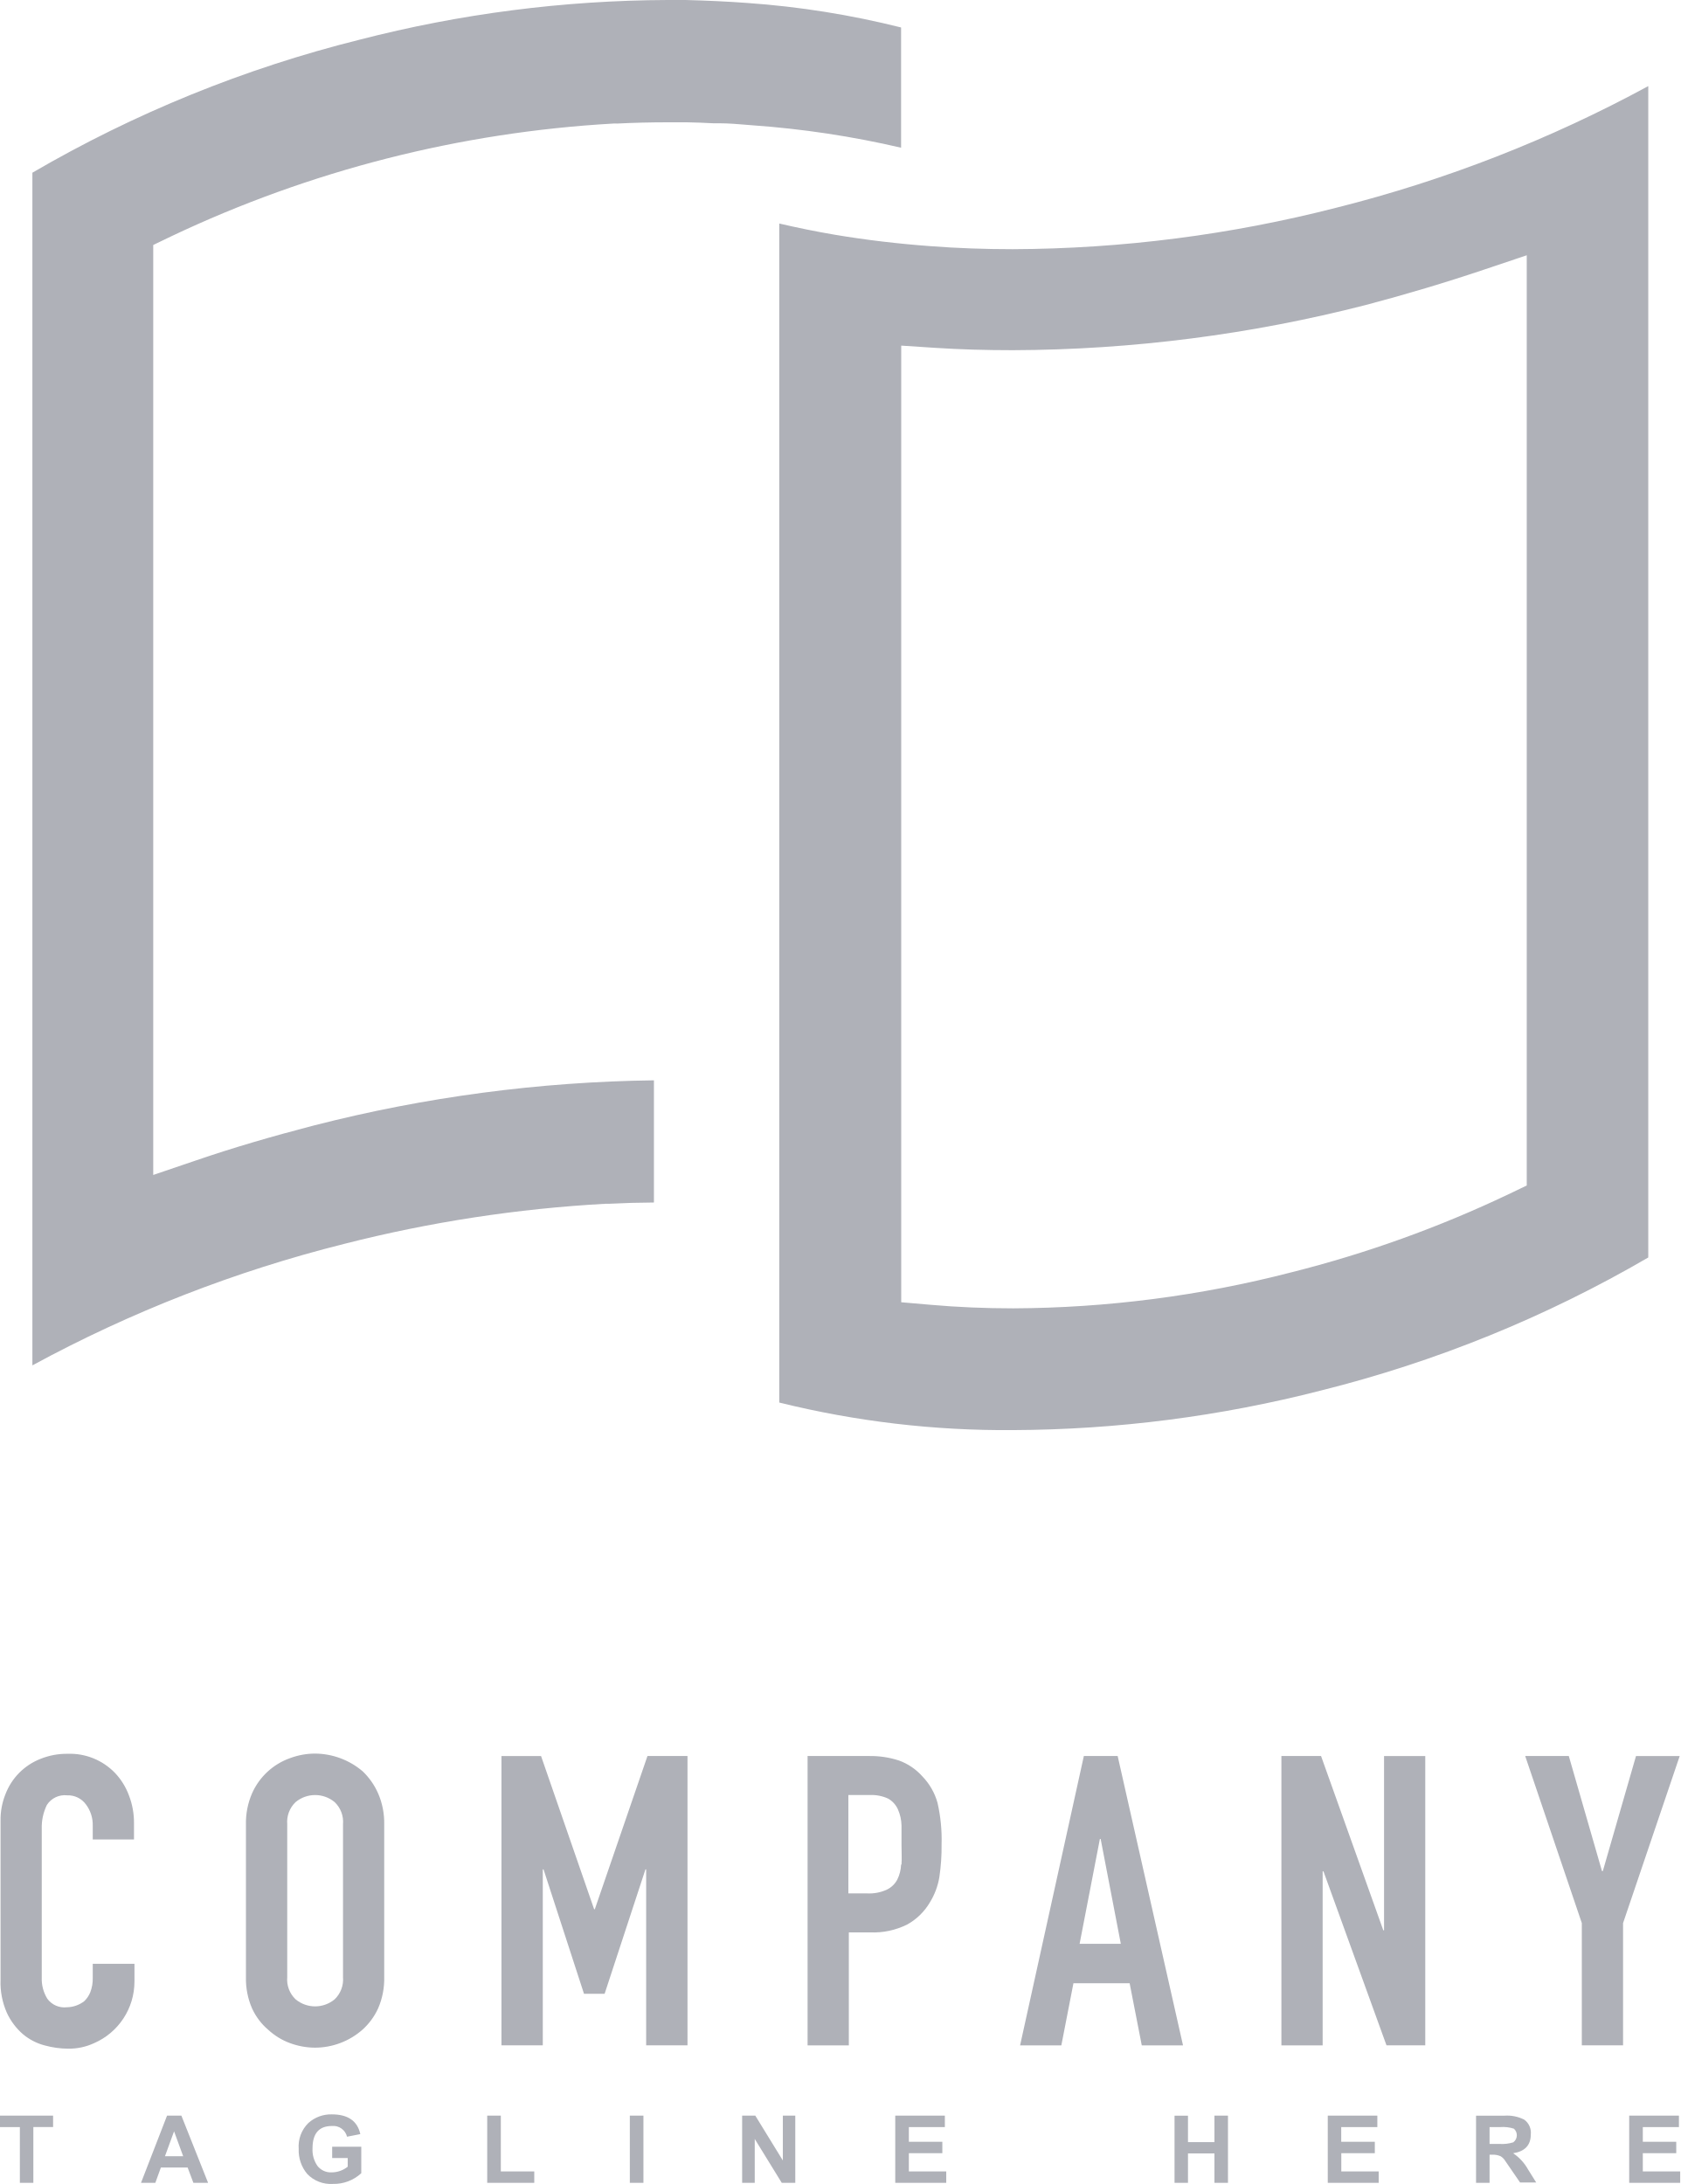
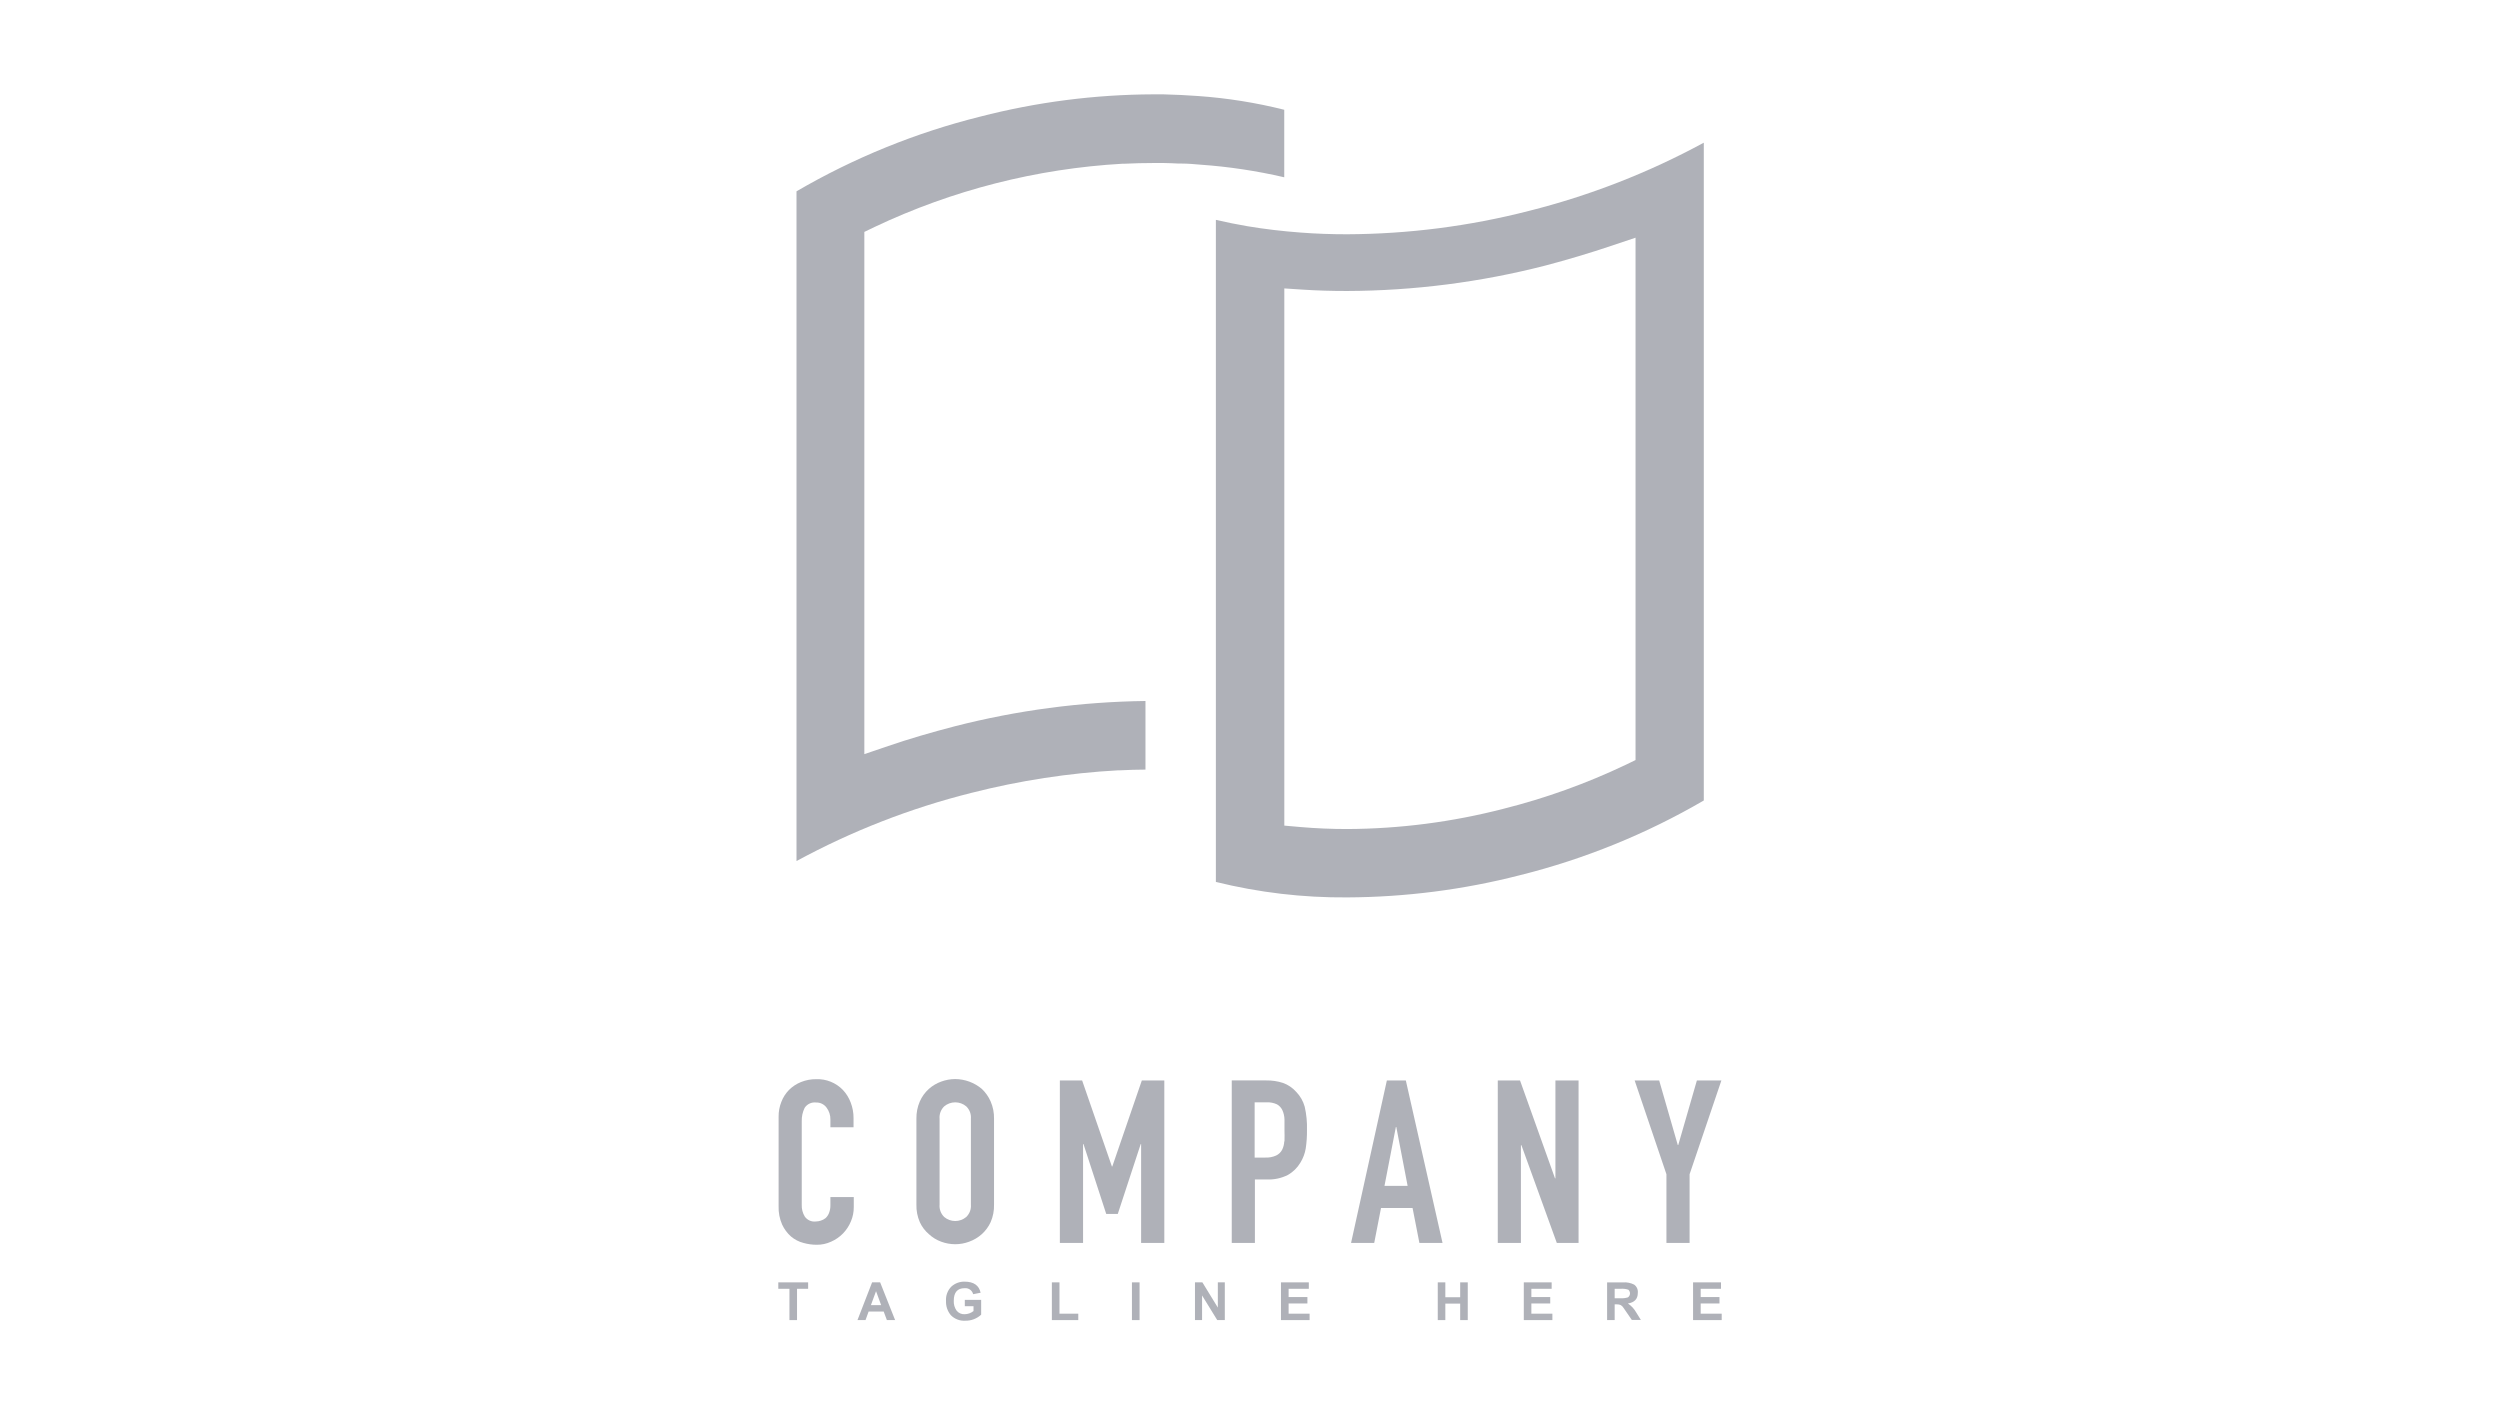
- <svg xmlns="http://www.w3.org/2000/svg" width="40" height="52" fill="none">
-   <path fill="#AFB1B8" fill-rule="evenodd" d="M17.114 2.935h-.137c-.21-.013-.42-.018-.63-.023h-.455c-.397 0-.802.01-1.204.03a.625.625 0 0 0-.091 0A28.275 28.275 0 0 0 4.08 5.625l-.432.208v22.142l1.012-.344c.888-.305 1.834-.58 2.813-.834a34.328 34.328 0 0 1 8.095-1.075v2.909c-.362.002-.713.012-1.065.03h-.084a32.36 32.36 0 0 0-6.228.956 31.634 31.634 0 0 0-7.42 2.892V4.112A29.727 29.727 0 0 1 8.557.946 29.793 29.793 0 0 1 15.892 0h.427c.511.013 1.01.036 1.478.071a21.09 21.09 0 0 1 3.655.583v2.863a22.623 22.623 0 0 0-3.542-.534l-.072-.006c-.247-.021-.494-.042-.724-.042Zm5.039 2.926c.635.049 1.293.072 1.958.072a31.467 31.467 0 0 0 7.713-.99A31.777 31.777 0 0 0 39.24 2.05v27.89a29.815 29.815 0 0 1-7.786 3.166 29.943 29.943 0 0 1-7.337.944 22.405 22.405 0 0 1-5.565-.656V5.322c.43.1.873.191 1.323.267.739.125 1.518.216 2.277.272Zm14.194.217-1.012.34c-.93.313-1.87.593-2.813.842a34.263 34.263 0 0 1-8.406 1.078c-.66 0-1.267-.018-1.854-.056l-.807-.053V31.006l.693.06c.642.057 1.305.085 1.973.085a26.884 26.884 0 0 0 6.62-.857 27.764 27.764 0 0 0 5.173-1.86l.433-.208V6.078Z" clip-rule="evenodd" />
-   <path fill="#AFB1B8" d="M2.737 42.212a1.492 1.492 0 0 0-1.126-.455 1.673 1.673 0 0 0-.65.122 1.463 1.463 0 0 0-.832.842c-.08.2-.119.413-.116.628v3.794c-.01.267.042.533.149.778.09.195.219.368.38.509.151.127.329.22.52.27.185.051.376.078.567.078.211.002.42-.043.612-.132a1.599 1.599 0 0 0 .96-1.465v-.424h-.993v.338a.881.881 0 0 1-.058.338.608.608 0 0 1-.144.214.697.697 0 0 1-.415.145.503.503 0 0 1-.465-.204.899.899 0 0 1-.132-.508v-3.538c-.006-.196.036-.39.122-.567a.507.507 0 0 1 .485-.229.527.527 0 0 1 .443.214.806.806 0 0 1 .164.509v.328h.982v-.387a1.788 1.788 0 0 0-.121-.664 1.562 1.562 0 0 0-.332-.534ZM8.629 42.17a1.765 1.765 0 0 0-1.128-.418c-.202 0-.403.037-.592.107A1.559 1.559 0 0 0 6 42.7c-.1.231-.15.482-.145.735v3.638c-.006.256.043.51.145.745.09.196.22.37.384.509.152.14.33.25.524.32.19.07.39.106.592.107a1.714 1.714 0 0 0 1.128-.427c.158-.142.286-.315.374-.509.102-.234.151-.489.145-.745v-3.639a1.77 1.77 0 0 0-.145-.734 1.643 1.643 0 0 0-.374-.532Zm-.463 4.904a.654.654 0 0 1-.197.527.727.727 0 0 1-.934 0 .652.652 0 0 1-.197-.527v-3.639a.654.654 0 0 1 .197-.526.727.727 0 0 1 .934 0 .651.651 0 0 1 .197.526v3.64ZM16.367 48.7v-6.89h-.953l-1.253 3.647h-.017l-1.263-3.646h-.943v6.888h.984v-4.19h.018l.963 2.962h.491l.972-2.962h.017v4.19h.984ZM21.958 42.294c-.151-.17-.343-.3-.556-.377a2.184 2.184 0 0 0-.714-.107h-1.462v6.89h.982v-2.691h.505c.307.014.611-.051.886-.188a1.43 1.43 0 0 0 .539-.527c.113-.183.19-.387.225-.6a4.9 4.9 0 0 0 .053-.783c.01-.33-.023-.662-.096-.984a1.466 1.466 0 0 0-.362-.633Zm-.506 2.1a.867.867 0 0 1-.091.359.552.552 0 0 1-.253.241 1.006 1.006 0 0 1-.463.087h-.448v-2.342h.506a.942.942 0 0 1 .443.086.556.556 0 0 1 .23.254c.054.121.083.252.086.384v.458c0 .16.01.326 0 .473h-.01ZM26.608 41.81h-.805l-1.518 6.89h.982l.288-1.48h1.338l.289 1.48h.982l-1.556-6.89Zm-.906 4.471.483-2.497h.018l.48 2.497h-.981ZM32.95 45.96h-.018l-1.482-4.15h-.944v6.89h.982v-4.143h.02l1.5 4.142h.923v-6.888h-.981v4.15ZM38.948 41.81l-.79 2.74h-.02l-.79-2.74H36.31l1.348 3.978v2.911h.982v-2.911l1.348-3.977h-1.04ZM0 50.645h.473v1.327h.321v-1.328h.47v-.272H0v.273ZM3.977 50.372l-.62 1.6h.341l.132-.364h.637l.137.364h.35l-.636-1.6h-.341Zm-.05.967.217-.593.217.593h-.435ZM7.908 51.382h.37v.206a.613.613 0 0 1-.38.135.404.404 0 0 1-.34-.153.669.669 0 0 1-.118-.417c0-.356.154-.534.46-.534a.337.337 0 0 1 .362.255l.316-.062c-.068-.312-.293-.47-.678-.47a.804.804 0 0 0-.559.206.78.78 0 0 0-.23.615.873.873 0 0 0 .205.6.776.776 0 0 0 .607.235.96.96 0 0 0 .678-.255v-.63h-.693v.27ZM11.923 50.372h-.324v1.6h1.12V51.7h-.796v-1.328ZM15.318 50.372h-.324v1.6h.324v-1.6ZM18.637 51.44l-.656-1.068h-.313v1.6h.3v-1.045l.643 1.045h.322v-1.6h-.296v1.069ZM21.637 51.267h.797v-.272h-.797v-.35h.857v-.273h-1.181v1.6h1.214V51.7h-.89v-.433ZM28.912 51.003h-.63v-.63h-.32v1.599h.32v-.7h.63v.7h.322v-1.6h-.322v.631ZM31.93 51.267h.8v-.272h-.8v-.35h.86v-.273H31.61v1.6h1.212V51.7h-.89v-.433ZM36.023 51.268c.278-.044.42-.191.42-.445a.383.383 0 0 0-.157-.356.904.904 0 0 0-.468-.094h-.678v1.599h.322v-.669h.063a.431.431 0 0 1 .2.036c.047.029.086.069.114.117l.349.508h.384l-.195-.312a1.115 1.115 0 0 0-.354-.384Zm-.324-.222h-.237v-.401h.253a.84.84 0 0 1 .326.038.21.21 0 0 1-.015.325.913.913 0 0 1-.327.038ZM39.11 51.267h.796v-.272h-.796v-.35h.86v-.273h-1.184v1.6H40V51.7h-.89v-.433Z" />
+ <svg xmlns="http://www.w3.org/2000/svg" width="106" height="60" viewBox="0 0 106 60" fill="none">
+   <path d="M49.977 6.935H50.114C50.367 6.935 50.64 6.96 50.91 6.983C52.103 7.067 53.287 7.246 54.452 7.517V4.654C53.253 4.353 52.03 4.158 50.797 4.071C50.328 4.036 49.83 4.013 49.319 4H48.892C46.417 4.009 43.953 4.327 41.555 4.946C38.825 5.627 36.205 6.693 33.772 8.112V36.509C36.114 35.236 38.607 34.264 41.191 33.617C43.231 33.097 45.317 32.776 47.419 32.661H47.503C47.855 32.643 48.206 32.633 48.568 32.631V29.722C45.837 29.757 43.119 30.118 40.473 30.797C39.494 31.052 38.548 31.326 37.66 31.631L36.648 31.975V9.833L37.08 9.625C40.382 8.06 43.952 7.149 47.596 6.942C47.627 6.94 47.657 6.94 47.688 6.942C48.09 6.922 48.495 6.912 48.892 6.912H49.327H49.347C49.557 6.917 49.767 6.922 49.977 6.935Z" fill="#AFB1B8" />
+   <path d="M57.111 9.933C56.446 9.933 55.788 9.91 55.153 9.861C54.394 9.805 53.615 9.714 52.876 9.589C52.426 9.513 51.983 9.421 51.553 9.322V37.394C53.374 37.844 55.243 38.065 57.119 38.05C59.593 38.039 62.057 37.723 64.455 37.106C67.186 36.424 69.807 35.358 72.241 33.94V6.05C69.899 7.322 67.407 8.294 64.824 8.943C62.303 9.591 59.713 9.923 57.111 9.933ZM68.335 10.418L69.347 10.078V32.226L68.915 32.435C67.255 33.224 65.523 33.847 63.741 34.294C61.578 34.853 59.355 35.141 57.121 35.151C56.453 35.151 55.791 35.123 55.148 35.067L54.455 35.006V32.318V12.229L55.262 12.282C55.849 12.32 56.456 12.338 57.116 12.338C59.952 12.328 62.775 11.966 65.522 11.26C66.466 11.011 67.404 10.731 68.335 10.418Z" fill="#AFB1B8" />
+   <path d="M35.737 46.212C35.592 46.062 35.416 45.943 35.222 45.865C35.029 45.786 34.82 45.75 34.611 45.757C34.389 45.754 34.168 45.796 33.961 45.879C33.772 45.955 33.6 46.068 33.455 46.212C33.313 46.357 33.201 46.53 33.129 46.721C33.05 46.921 33.01 47.134 33.013 47.349V51.143C33.004 51.41 33.055 51.676 33.162 51.921C33.252 52.116 33.381 52.289 33.541 52.43C33.693 52.557 33.871 52.65 34.063 52.699C34.247 52.751 34.438 52.778 34.629 52.778C34.84 52.78 35.05 52.735 35.241 52.646C35.431 52.563 35.603 52.444 35.747 52.295C35.888 52.148 36.001 51.975 36.079 51.786C36.16 51.595 36.201 51.389 36.2 51.181V50.757H35.209V51.095C35.212 51.21 35.192 51.325 35.15 51.433C35.118 51.514 35.069 51.587 35.006 51.647C34.945 51.696 34.874 51.733 34.799 51.756C34.732 51.778 34.662 51.79 34.591 51.791C34.503 51.802 34.413 51.788 34.331 51.753C34.25 51.717 34.179 51.66 34.126 51.588C34.032 51.436 33.986 51.258 33.994 51.08V47.542C33.988 47.346 34.03 47.151 34.116 46.975C34.167 46.895 34.24 46.831 34.326 46.791C34.412 46.75 34.507 46.735 34.601 46.746C34.687 46.743 34.772 46.761 34.849 46.798C34.926 46.836 34.993 46.891 35.044 46.96C35.155 47.106 35.213 47.285 35.209 47.469V47.797H36.19V47.41C36.192 47.183 36.151 46.958 36.069 46.746C35.995 46.548 35.883 46.366 35.737 46.212Z" fill="#AFB1B8" />
+   <path d="M41.629 46.169C41.312 45.902 40.913 45.755 40.5 45.752C40.298 45.753 40.098 45.789 39.908 45.859C39.716 45.928 39.538 46.033 39.385 46.169C39.221 46.317 39.089 46.498 39 46.701C38.9 46.932 38.851 47.183 38.856 47.435V51.074C38.849 51.33 38.898 51.585 39 51.819C39.09 52.015 39.221 52.189 39.385 52.328C39.536 52.469 39.714 52.578 39.908 52.648C40.098 52.718 40.298 52.754 40.5 52.755C40.702 52.755 40.903 52.719 41.092 52.648C41.29 52.577 41.472 52.468 41.629 52.328C41.787 52.186 41.914 52.013 42.003 51.819C42.105 51.585 42.154 51.33 42.147 51.074V47.435C42.152 47.183 42.103 46.932 42.003 46.701C41.915 46.5 41.788 46.319 41.629 46.169ZM41.166 51.074C41.174 51.171 41.161 51.269 41.127 51.36C41.092 51.451 41.038 51.533 40.968 51.601C40.837 51.711 40.672 51.771 40.502 51.771C40.331 51.771 40.166 51.711 40.035 51.601C39.965 51.533 39.911 51.451 39.877 51.36C39.843 51.269 39.829 51.171 39.838 51.074V47.435C39.829 47.339 39.843 47.241 39.877 47.15C39.911 47.059 39.965 46.976 40.035 46.909C40.166 46.799 40.331 46.739 40.502 46.739C40.672 46.739 40.837 46.799 40.968 46.909C41.038 46.976 41.092 47.059 41.127 47.15C41.161 47.241 41.174 47.339 41.166 47.435V51.074Z" fill="#AFB1B8" />
+   <path d="M49.367 52.699V45.811H48.414L47.162 49.457H47.144L45.882 45.811H44.938V52.699H45.922V48.509H45.94L46.904 51.471H47.394L48.366 48.509H48.383V52.699H49.367Z" fill="#AFB1B8" />
+   <path d="M54.958 46.294C54.807 46.124 54.615 45.994 54.402 45.917C54.171 45.842 53.93 45.806 53.688 45.81H52.226V52.699H53.208V50.009H53.714C54.02 50.023 54.325 49.958 54.599 49.821C54.822 49.697 55.008 49.515 55.138 49.294C55.251 49.111 55.328 48.907 55.363 48.694C55.402 48.435 55.419 48.173 55.416 47.911C55.426 47.58 55.393 47.249 55.32 46.927C55.255 46.688 55.13 46.471 54.958 46.294ZM54.452 48.394C54.448 48.519 54.417 48.641 54.361 48.753C54.305 48.859 54.216 48.943 54.108 48.994C53.963 49.059 53.804 49.089 53.645 49.081H53.197V46.739H53.703C53.856 46.731 54.008 46.761 54.146 46.825C54.248 46.883 54.328 46.972 54.376 47.079C54.43 47.2 54.459 47.331 54.462 47.463C54.462 47.608 54.462 47.761 54.462 47.921C54.462 48.081 54.472 48.247 54.462 48.394H54.452Z" fill="#AFB1B8" />
+   <path d="M59.607 45.811H58.803L57.285 52.699H58.267L58.555 51.219H59.893L60.182 52.699H61.163L59.607 45.811ZM58.702 50.281L59.185 47.784H59.203L59.683 50.281H58.702Z" fill="#AFB1B8" />
+   <path d="M65.95 49.961H65.932L64.449 45.811H63.506V52.699H64.487V48.557H64.508L66.008 52.699H66.931V45.811H65.95V49.961Z" fill="#AFB1B8" />
+   <path d="M71.948 45.811L71.158 48.549H71.138L70.349 45.811H69.309L70.657 49.788V52.699H71.639V49.788L72.987 45.811H71.948Z" fill="#AFB1B8" />
+   <path d="M33 54.645H33.473V55.972H33.794V54.645H34.265V54.372H33V54.645Z" fill="#AFB1B8" />
+   <path d="M36.977 54.372L36.357 55.972H36.698L36.83 55.608H37.468L37.604 55.972H37.953L37.318 54.372H36.977ZM36.926 55.339L37.144 54.746L37.361 55.339H36.926Z" fill="#AFB1B8" />
+   <path d="M40.908 55.382H41.277V55.588C41.169 55.675 41.036 55.722 40.898 55.723C40.833 55.727 40.769 55.715 40.71 55.688C40.651 55.661 40.599 55.621 40.559 55.57C40.474 55.449 40.432 55.302 40.44 55.153C40.44 54.797 40.594 54.619 40.9 54.619C40.981 54.611 41.062 54.633 41.128 54.679C41.194 54.726 41.242 54.795 41.262 54.873L41.578 54.812C41.51 54.5 41.285 54.342 40.9 54.342C40.695 54.337 40.495 54.41 40.341 54.548C40.261 54.628 40.198 54.724 40.159 54.83C40.119 54.937 40.103 55.05 40.111 55.163C40.102 55.382 40.175 55.597 40.316 55.764C40.394 55.844 40.489 55.907 40.594 55.947C40.699 55.988 40.811 56.005 40.923 55.998C41.173 56.005 41.416 55.913 41.601 55.743V55.113H40.908V55.382Z" fill="#AFB1B8" />
+   <path d="M44.922 54.372H44.599V55.972H45.719V55.7H44.922V54.372Z" fill="#AFB1B8" />
+   <path d="M48.318 54.372H47.994V55.972H48.318V54.372Z" fill="#AFB1B8" />
+   <path d="M51.636 55.441L50.981 54.372H50.667V55.972H50.968V54.927L51.611 55.972H51.932V54.372H51.636V55.441Z" fill="#AFB1B8" />
+   <path d="M54.637 55.267H55.434V54.995H54.637V54.645H55.494V54.372H54.313V55.972H55.527V55.7H54.637V55.267Z" fill="#AFB1B8" />
+   <path d="M61.912 55.003H61.282V54.372H60.961V55.972H61.282V55.273H61.912V55.972H62.233V54.372H61.912V55.003Z" fill="#AFB1B8" />
+   <path d="M64.93 55.267H65.73V54.995H64.93V54.645H65.79V54.372H64.609V55.972H65.821V55.7H64.93V55.267Z" fill="#AFB1B8" />
+   <path d="M69.023 55.268C69.302 55.224 69.443 55.077 69.443 54.823C69.451 54.755 69.441 54.686 69.414 54.623C69.386 54.56 69.342 54.506 69.287 54.467C69.142 54.394 68.98 54.361 68.819 54.373H68.141V55.972H68.462V55.303H68.525C68.594 55.299 68.662 55.311 68.725 55.339C68.772 55.368 68.811 55.408 68.839 55.456L69.188 55.964H69.572L69.378 55.652C69.292 55.497 69.17 55.366 69.023 55.268ZM68.7 55.046H68.462V54.645H68.715C68.825 54.636 68.936 54.649 69.041 54.683C69.065 54.703 69.083 54.729 69.095 54.758C69.107 54.787 69.113 54.818 69.112 54.849C69.11 54.88 69.102 54.911 69.087 54.938C69.072 54.966 69.051 54.99 69.026 55.008C68.92 55.041 68.81 55.053 68.7 55.046Z" fill="#AFB1B8" />
+   <path d="M72.109 55.267H72.906V54.995H72.109V54.645H72.97V54.372H71.786V55.972H73V55.7H72.109V55.267Z" fill="#AFB1B8" />
</svg>
